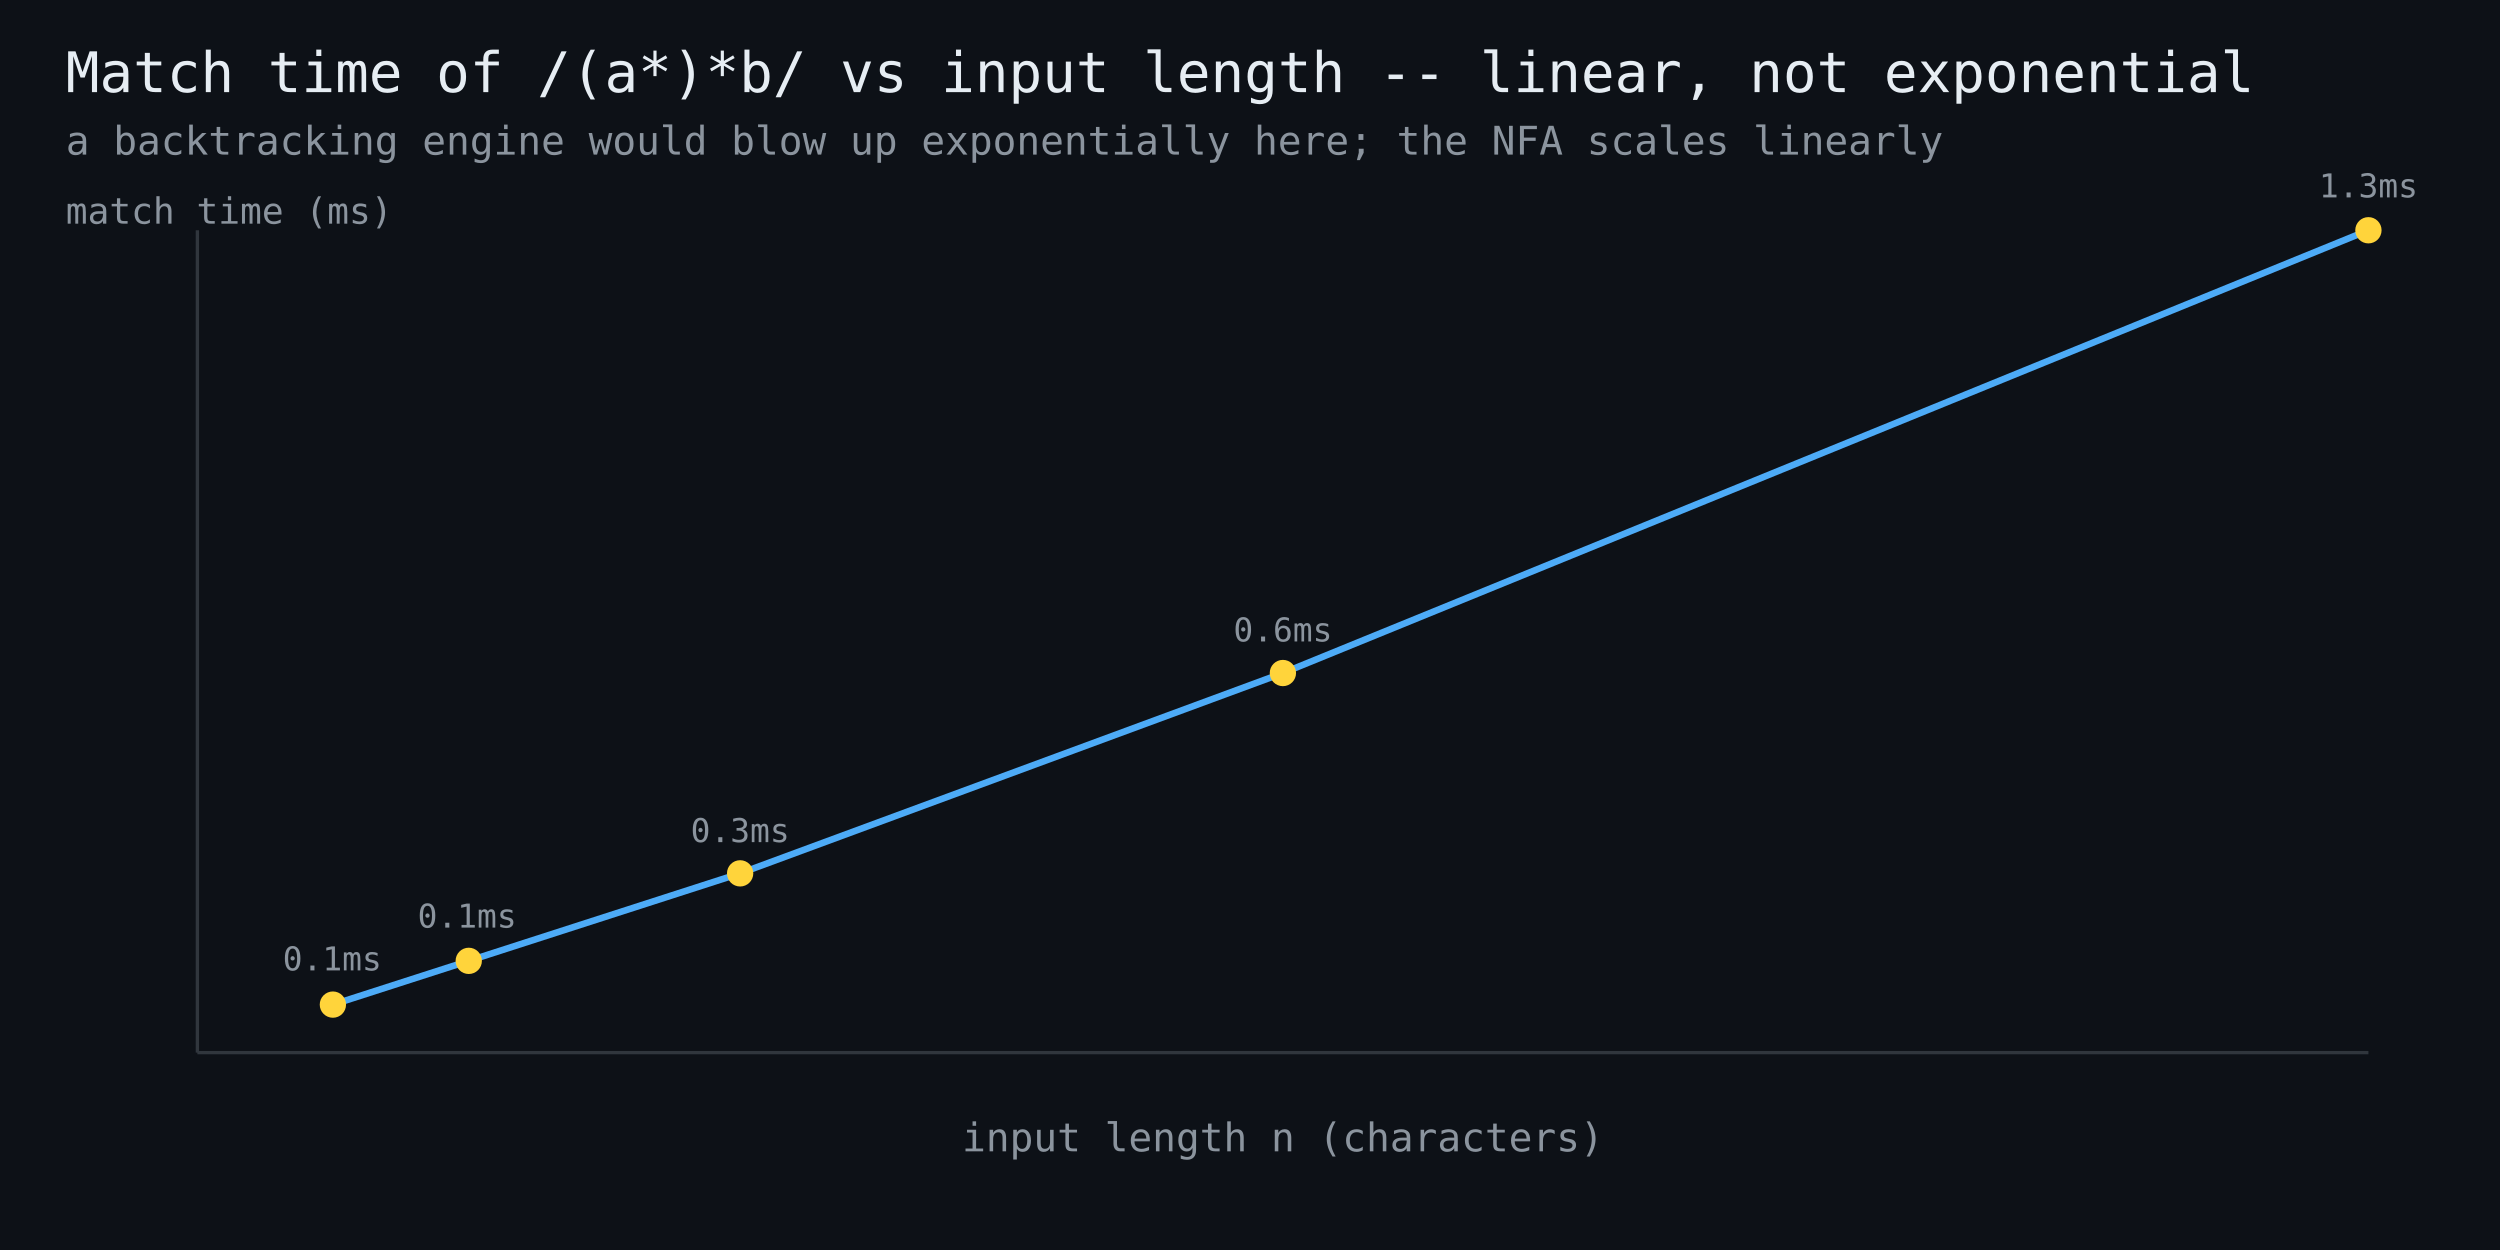
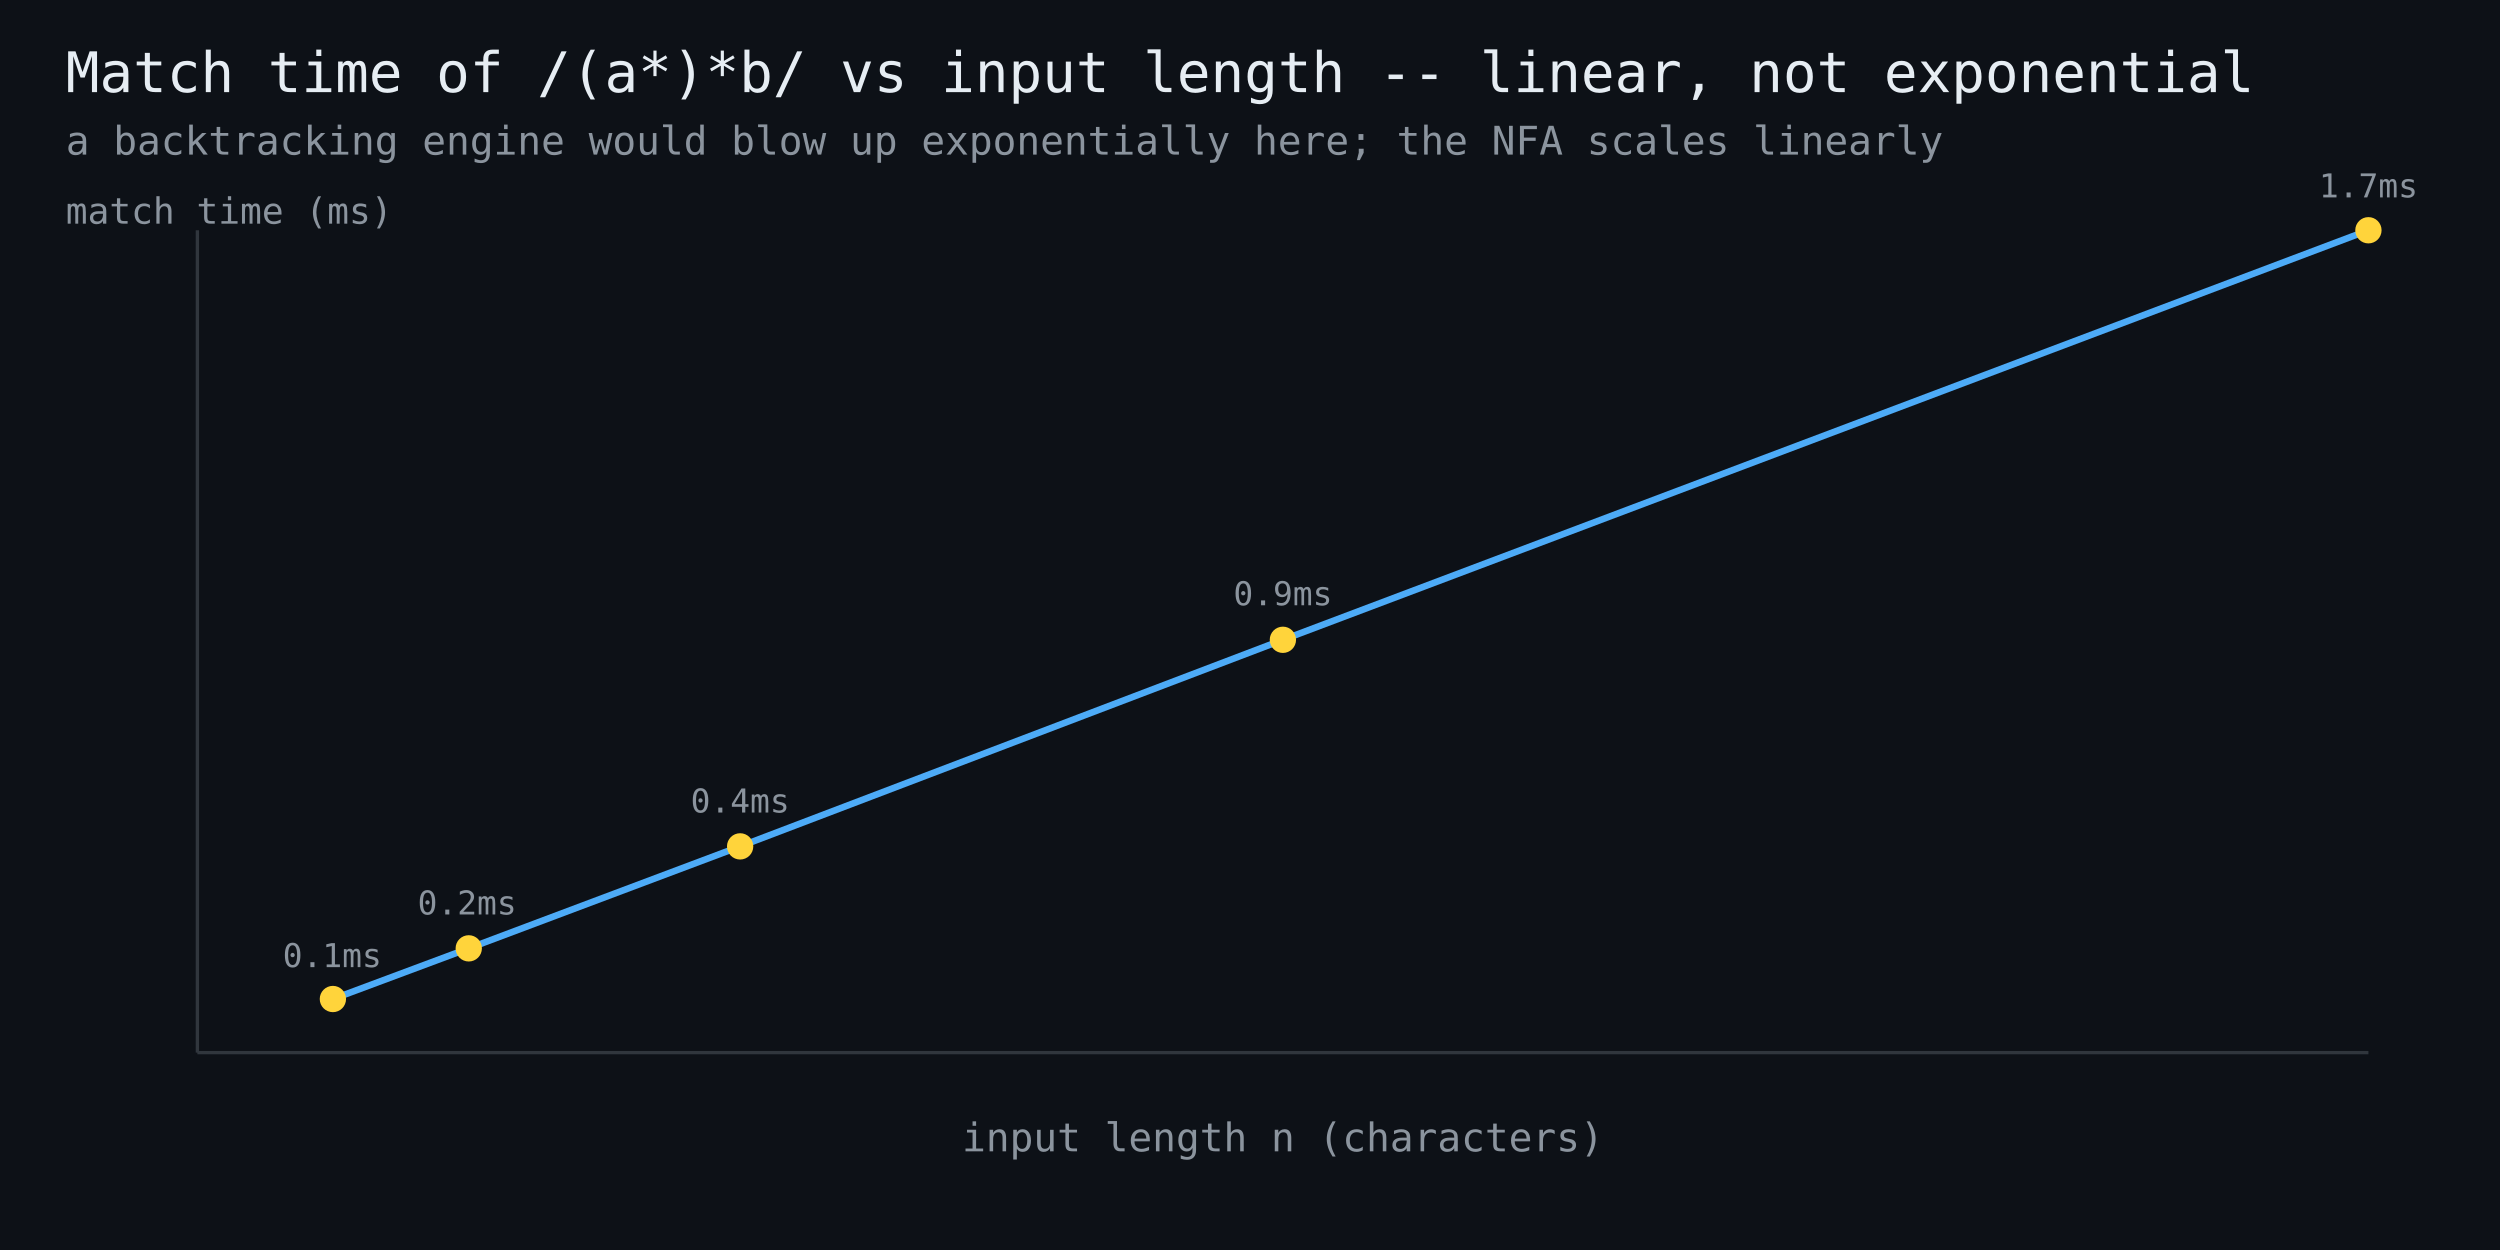
<svg xmlns="http://www.w3.org/2000/svg" width="760" height="380" viewBox="0 0 760 380" font-family="monospace">
  <rect width="760" height="380" fill="#0d1117" />
  <text x="20" y="28" fill="#e6edf3" font-size="17">Match time of /(a*)*b/ vs input length -- linear, not exponential</text>
  <text x="20" y="47" fill="#8b949e" font-size="12">a backtracking engine would blow up exponentially here; the NFA scales linearly</text>
  <line x1="60" y1="320" x2="720" y2="320" stroke="#30363d" stroke-width="1" />
  <line x1="60" y1="320" x2="60" y2="70" stroke="#30363d" stroke-width="1" />
-   <polyline points="101.2,305.4 142.5,292.1 225.0,265.5 390.0,204.6 720.0,70.0" fill="none" stroke="#4dabf7" stroke-width="2" />
-   <circle cx="101.2" cy="305.4" r="4" fill="#ffd43b" />
-   <text x="101" y="295" fill="#8b949e" font-size="10" text-anchor="middle">0.1ms</text>
-   <circle cx="142.5" cy="292.1" r="4" fill="#ffd43b" />
-   <text x="142" y="282" fill="#8b949e" font-size="10" text-anchor="middle">0.1ms</text>
-   <circle cx="225.0" cy="265.5" r="4" fill="#ffd43b" />
-   <text x="225" y="256" fill="#8b949e" font-size="10" text-anchor="middle">0.3ms</text>
-   <circle cx="390.0" cy="204.6" r="4" fill="#ffd43b" />
-   <text x="390" y="195" fill="#8b949e" font-size="10" text-anchor="middle">0.6ms</text>
+   <polyline points="101.2,303.7 142.5,288.3 225.0,257.3 390.0,194.5 720.0,70.0" fill="none" stroke="#4dabf7" stroke-width="2" />
+   <circle cx="101.2" cy="303.7" r="4" fill="#ffd43b" />
+   <text x="101" y="294" fill="#8b949e" font-size="10" text-anchor="middle">0.1ms</text>
+   <circle cx="142.5" cy="288.3" r="4" fill="#ffd43b" />
+   <text x="142" y="278" fill="#8b949e" font-size="10" text-anchor="middle">0.2ms</text>
+   <circle cx="225.0" cy="257.3" r="4" fill="#ffd43b" />
+   <text x="225" y="247" fill="#8b949e" font-size="10" text-anchor="middle">0.4ms</text>
+   <circle cx="390.0" cy="194.5" r="4" fill="#ffd43b" />
+   <text x="390" y="184" fill="#8b949e" font-size="10" text-anchor="middle">0.9ms</text>
  <circle cx="720.0" cy="70.0" r="4" fill="#ffd43b" />
-   <text x="720" y="60" fill="#8b949e" font-size="10" text-anchor="middle">1.3ms</text>
+   <text x="720" y="60" fill="#8b949e" font-size="10" text-anchor="middle">1.7ms</text>
  <text x="390" y="350" fill="#8b949e" font-size="12" text-anchor="middle">input length n (characters)</text>
  <text x="20" y="68" fill="#8b949e" font-size="11">match time (ms)</text>
</svg>
